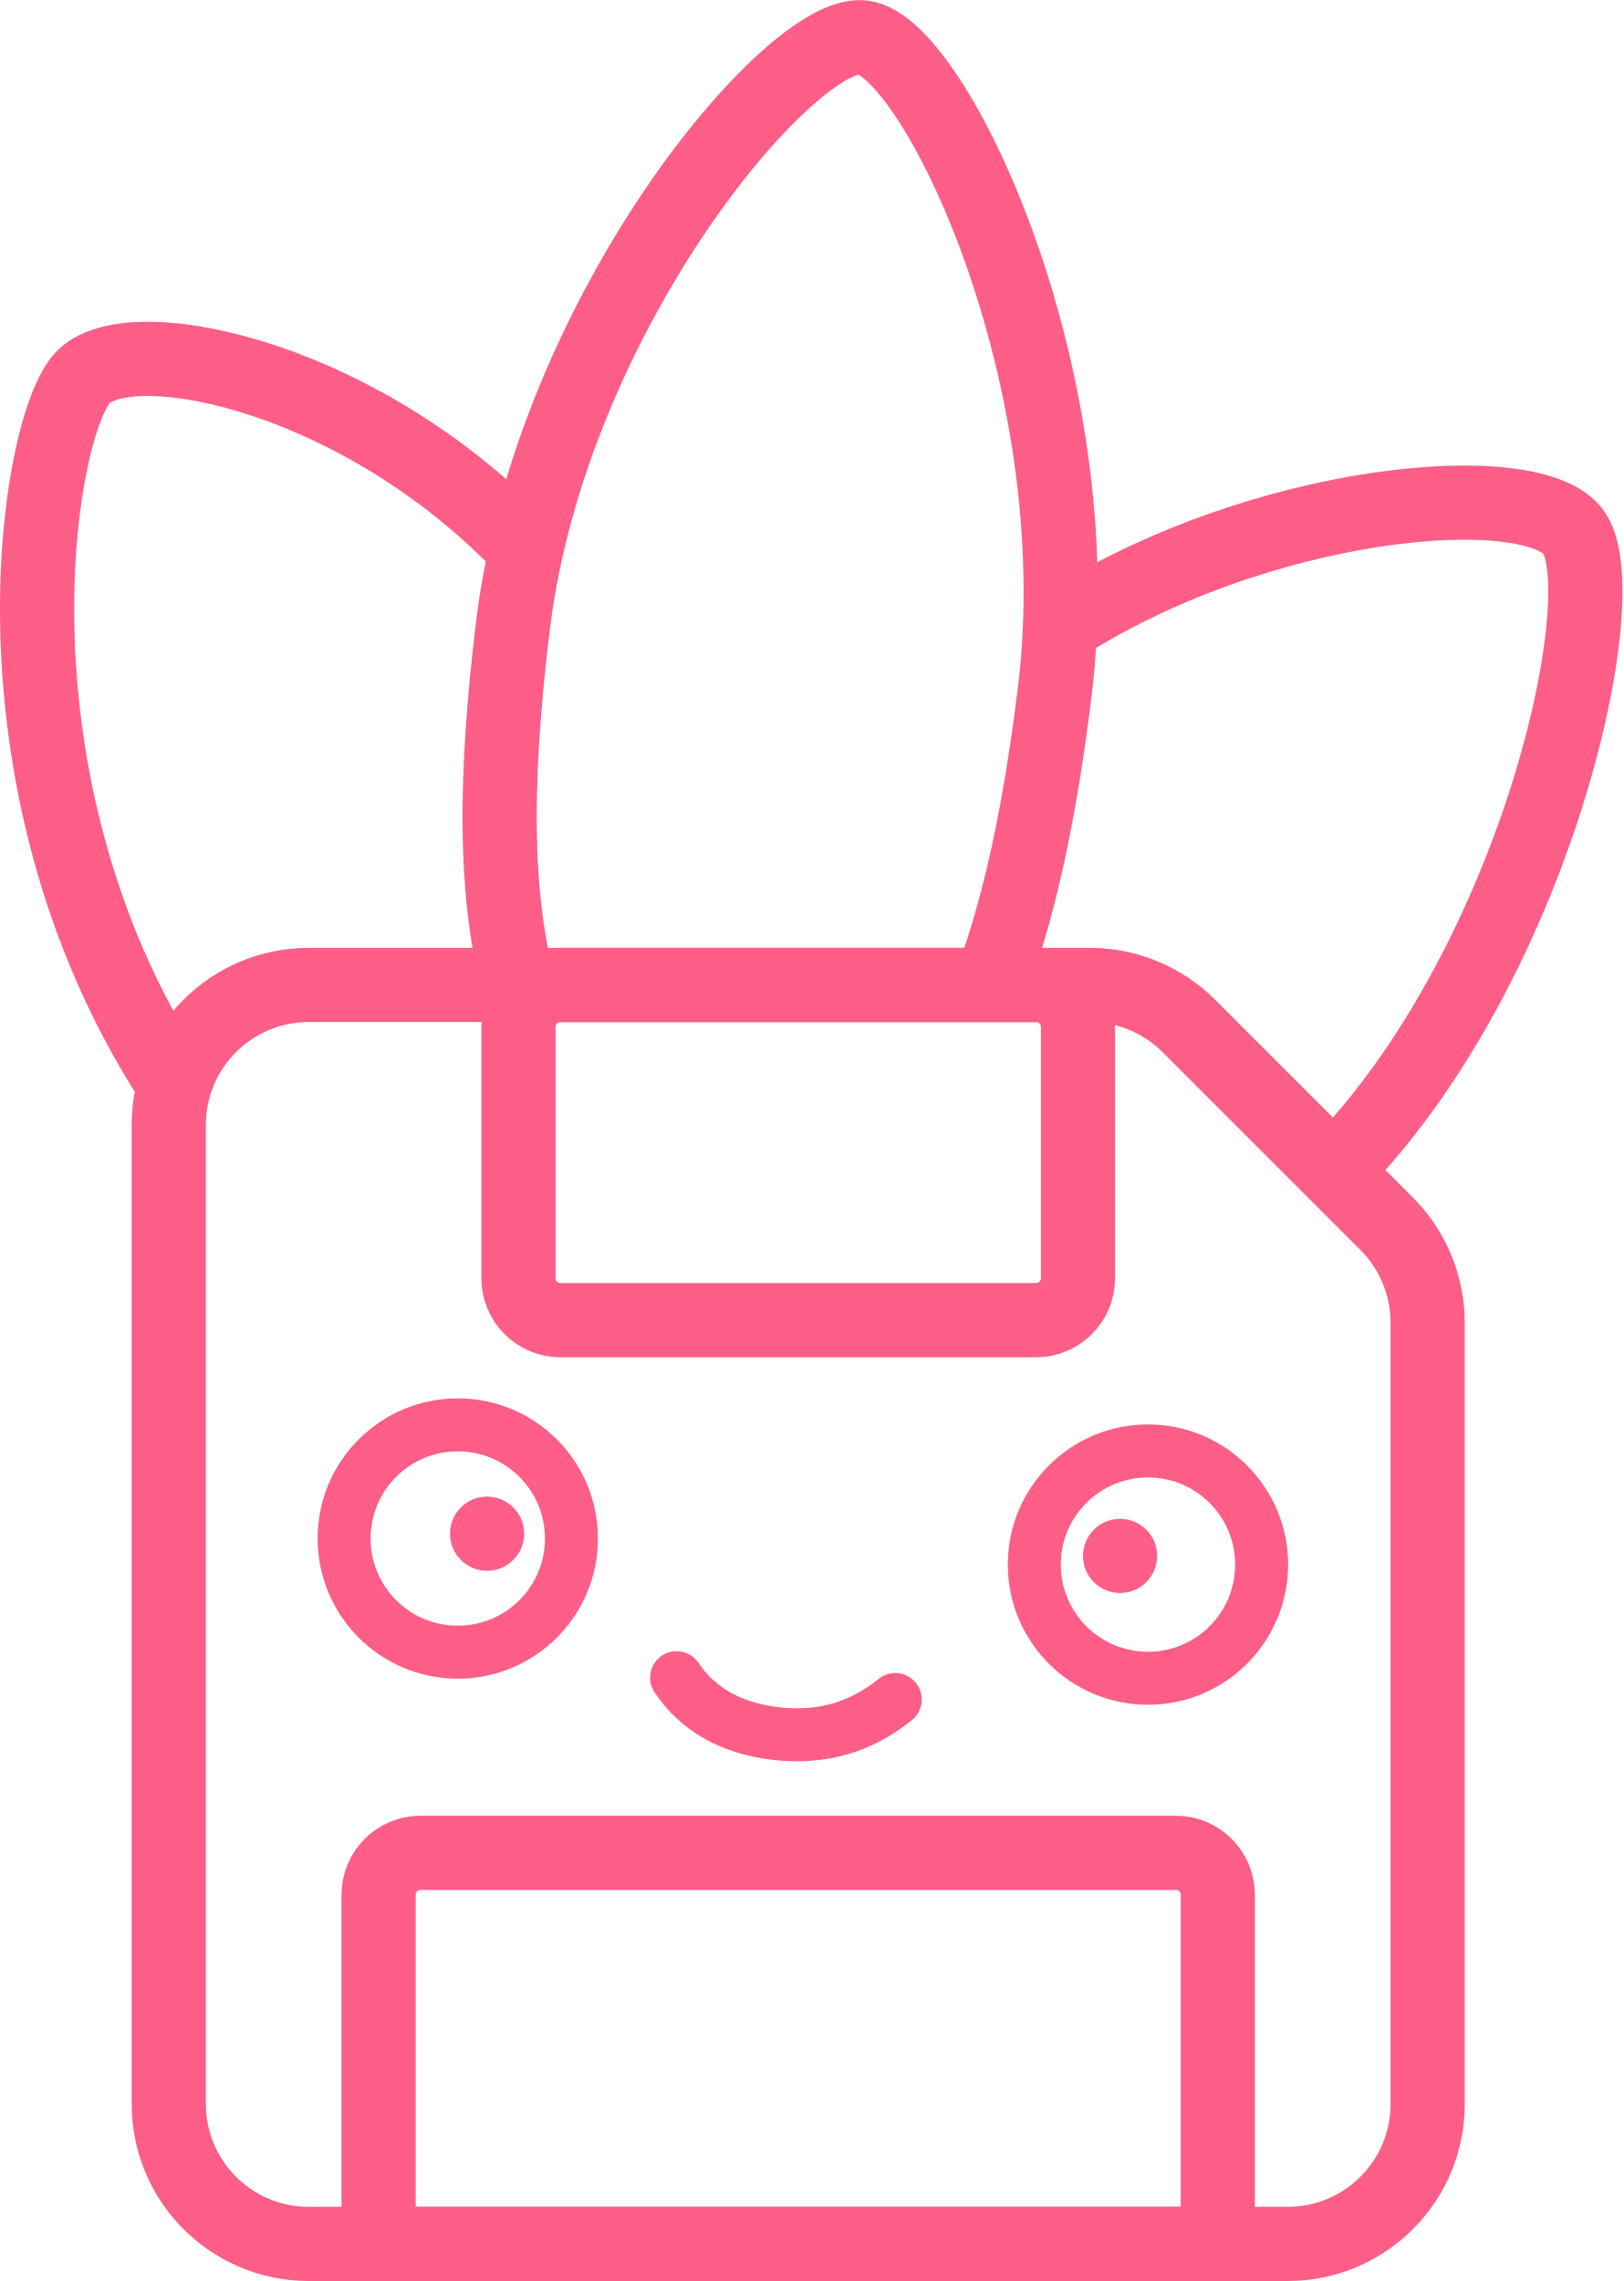
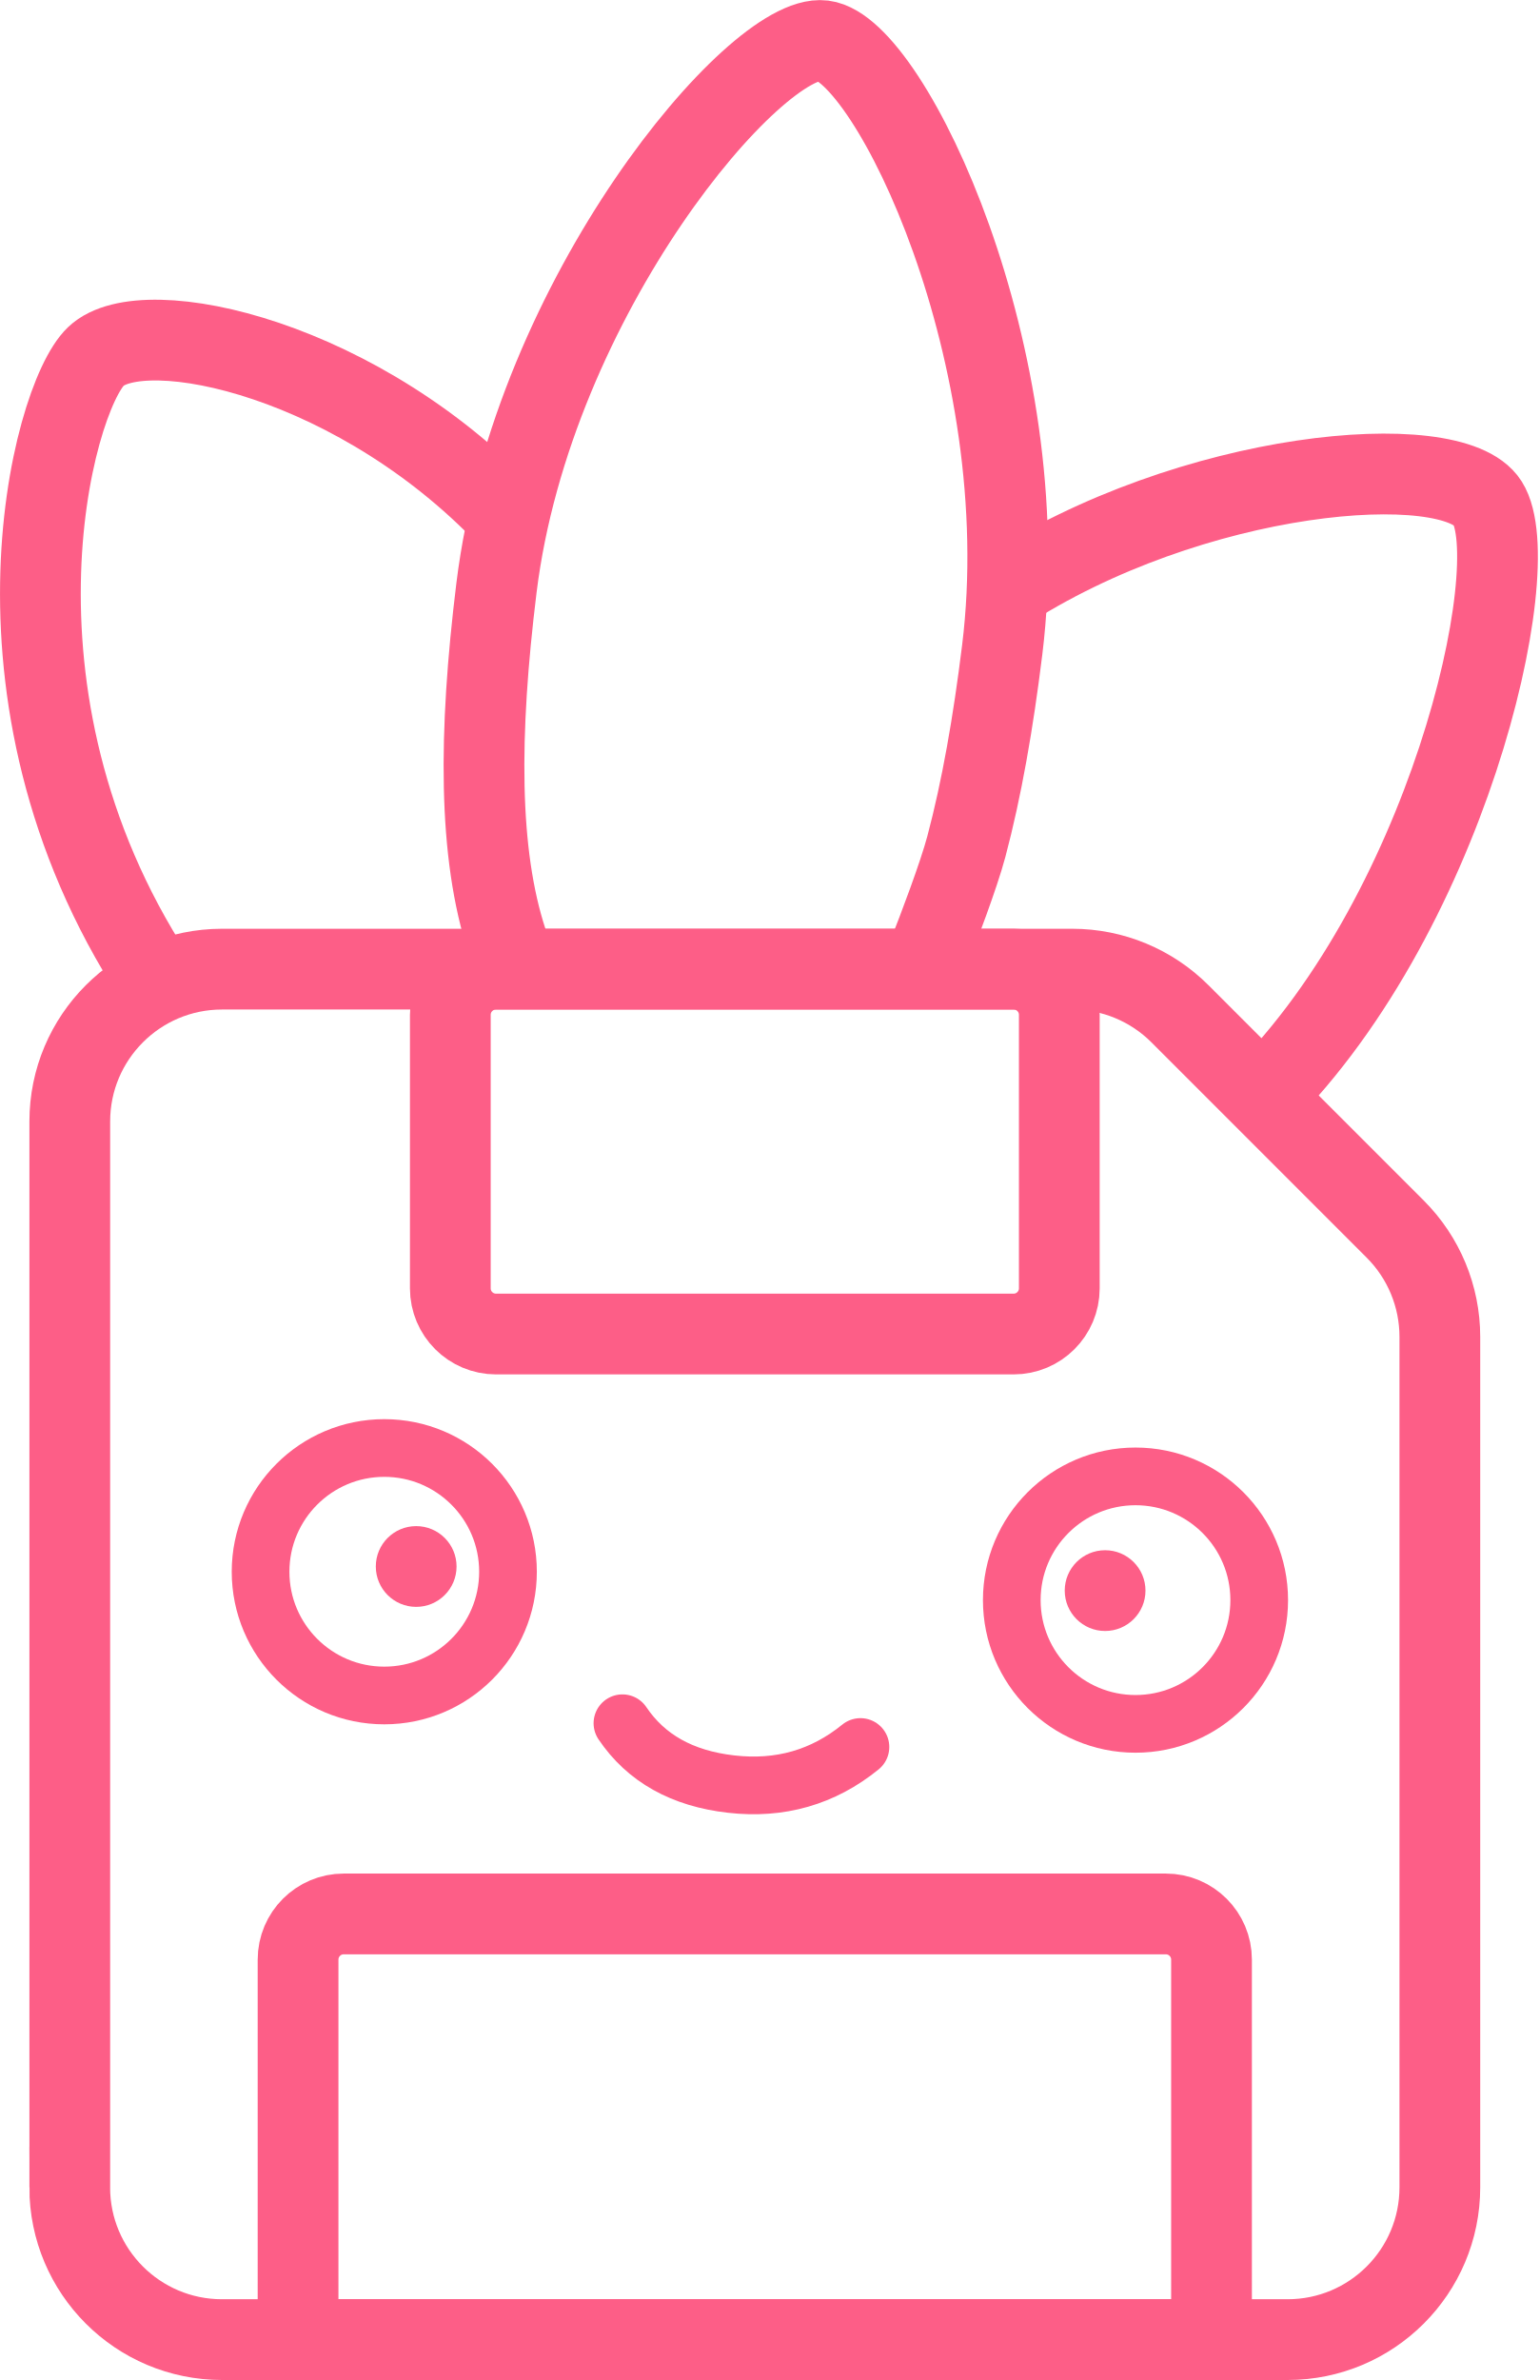
- <svg xmlns="http://www.w3.org/2000/svg" width="306.4" height="430.44">
-   <path fill="none" stroke="#fd5e87" stroke-width="14" d="M31.85 397.04V212.27a26.4 26.4 0 0 1 26.4-26.4H205.7a26.4 26.4 0 0 1 18.66 7.74l37.32 37.32a26.4 26.4 0 0 1 7.74 18.66v147.45a26.4 26.4 0 0 1-26.4 26.4H58.25a26.4 26.4 0 0 1-26.4-26.4Z" />
-   <path fill="none" stroke="#fd5e87" stroke-width="14" d="M105.76 249.13h89.75a7.92 7.92 0 0 0 7.92-7.92v-47.42a7.92 7.92 0 0 0-7.92-7.92h-89.75a7.92 7.92 0 0 0-7.92 7.92v47.42a7.92 7.92 0 0 0 7.92 7.92zM71.45 357.56v65.88h158.37v-65.88a7.92 7.92 0 0 0-7.92-7.92H79.36a7.92 7.92 0 0 0-7.91 7.92zm29.13-252.43C69.7 71.38 25.48 61.85 15.85 71.02c-8.98 8.55-20.55 78.6 18.58 135.97m214.95 16.27c39.5-37.65 55.9-109.75 47.77-122.56-7.12-11.21-59.84-6.9-98.1 18.2" />
-   <path fill="none" stroke="#fd5e87" stroke-width="14" d="M186.1 188.18a175.4 175.4 0 0 0 5.7-17.82c3.1-11.68 5.44-25.07 7.25-39.87 7.27-59.2-22.7-121.78-36.18-123.44C149.4 5.4 104.1 58.73 96.82 117.93c-3.63 29.6-3.72 53.85 2.17 71.72" />
-   <path fill="none" stroke="#fd5e87" stroke-linecap="round" stroke-linejoin="round" stroke-width="10" d="M168.95 320.71c-6.47 5.26-13.94 7.4-22.42 6.44-8.48-.97-14.76-4.5-18.85-10.56" />
-   <circle cx="86.39" cy="290.33" r="21.45" fill="none" stroke="#fd5e87" stroke-linecap="round" stroke-linejoin="round" stroke-width="10" paint-order="stroke markers fill" />
-   <circle cx="91.92" cy="289.42" r="7" fill="#fd5e87" fill-rule="evenodd" paint-order="stroke markers fill" />
-   <circle cx="211.37" cy="293.61" r="7" fill="#fd5e87" fill-rule="evenodd" paint-order="stroke markers fill" />
-   <circle cx="216.64" cy="295.25" r="21.45" fill="none" stroke="#fd5e87" stroke-linecap="round" stroke-linejoin="round" stroke-width="10" paint-order="stroke markers fill" />
+ <svg xmlns="http://www.w3.org/2000/svg" width="266.88" height="412.57">
+   <path fill="none" stroke="#fd5e87" stroke-width="14" d="M12.1 379.17V194.4A26.4 26.4 0 0 1 38.48 168h147.45a26.4 26.4 0 0 1 18.66 7.74l37.32 37.32a26.4 26.4 0 0 1 7.74 18.66v147.45a26.4 26.4 0 0 1-26.4 26.4H38.49a26.4 26.4 0 0 1-26.4-26.4Z" />
+   <path fill="none" stroke="#fd5e87" stroke-width="14" d="M86 231.25h89.75a7.92 7.92 0 0 0 7.92-7.91v-47.42a7.92 7.92 0 0 0-7.92-7.92H86a7.92 7.92 0 0 0-7.92 7.92v47.42a7.92 7.92 0 0 0 7.92 7.91zM51.68 339.7v65.88h158.38V339.7a7.92 7.92 0 0 0-7.92-7.92H59.6a7.92 7.92 0 0 0-7.92 7.92zM89.31 90.96C62.81 62.08 24.9 53.93 16.64 61.77c-7.7 7.32-21.86 60.9 11.7 109.99m188.6 20.25c33.89-32.2 47.94-93.89 40.97-104.84-6.1-9.6-51.32-5.9-84.14 15.56" />
+   <path fill="none" stroke="#fd5e87" stroke-width="14" d="M160.97 165.39c1.68-4.24 5.25-13.63 6.58-18.63 2.66-10 4.66-21.45 6.22-34.11C180.01 62 154.31 8.47 142.74 7.05c-11.57-1.42-50.42 44.2-56.66 94.86-3.11 25.32-3.18 46.07 1.86 61.35" />
+   <path fill="none" stroke="#fd5e87" stroke-linecap="round" stroke-linejoin="round" stroke-width="10" d="M149.19 302.84c-6.47 5.26-13.95 7.4-22.42 6.43-8.48-.96-14.76-4.48-18.85-10.55" />
+   <circle cx="66.63" cy="272.46" r="21.45" fill="none" stroke="#fd5e87" stroke-linecap="round" stroke-linejoin="round" stroke-width="10" paint-order="stroke markers fill" />
+   <circle cx="72.16" cy="271.55" r="7" fill="#fd5e87" fill-rule="evenodd" paint-order="stroke markers fill" />
+   <circle cx="191.61" cy="275.73" r="7" fill="#fd5e87" fill-rule="evenodd" paint-order="stroke markers fill" />
+   <circle cx="196.88" cy="277.38" r="21.45" fill="none" stroke="#fd5e87" stroke-linecap="round" stroke-linejoin="round" stroke-width="10" paint-order="stroke markers fill" />
</svg>
